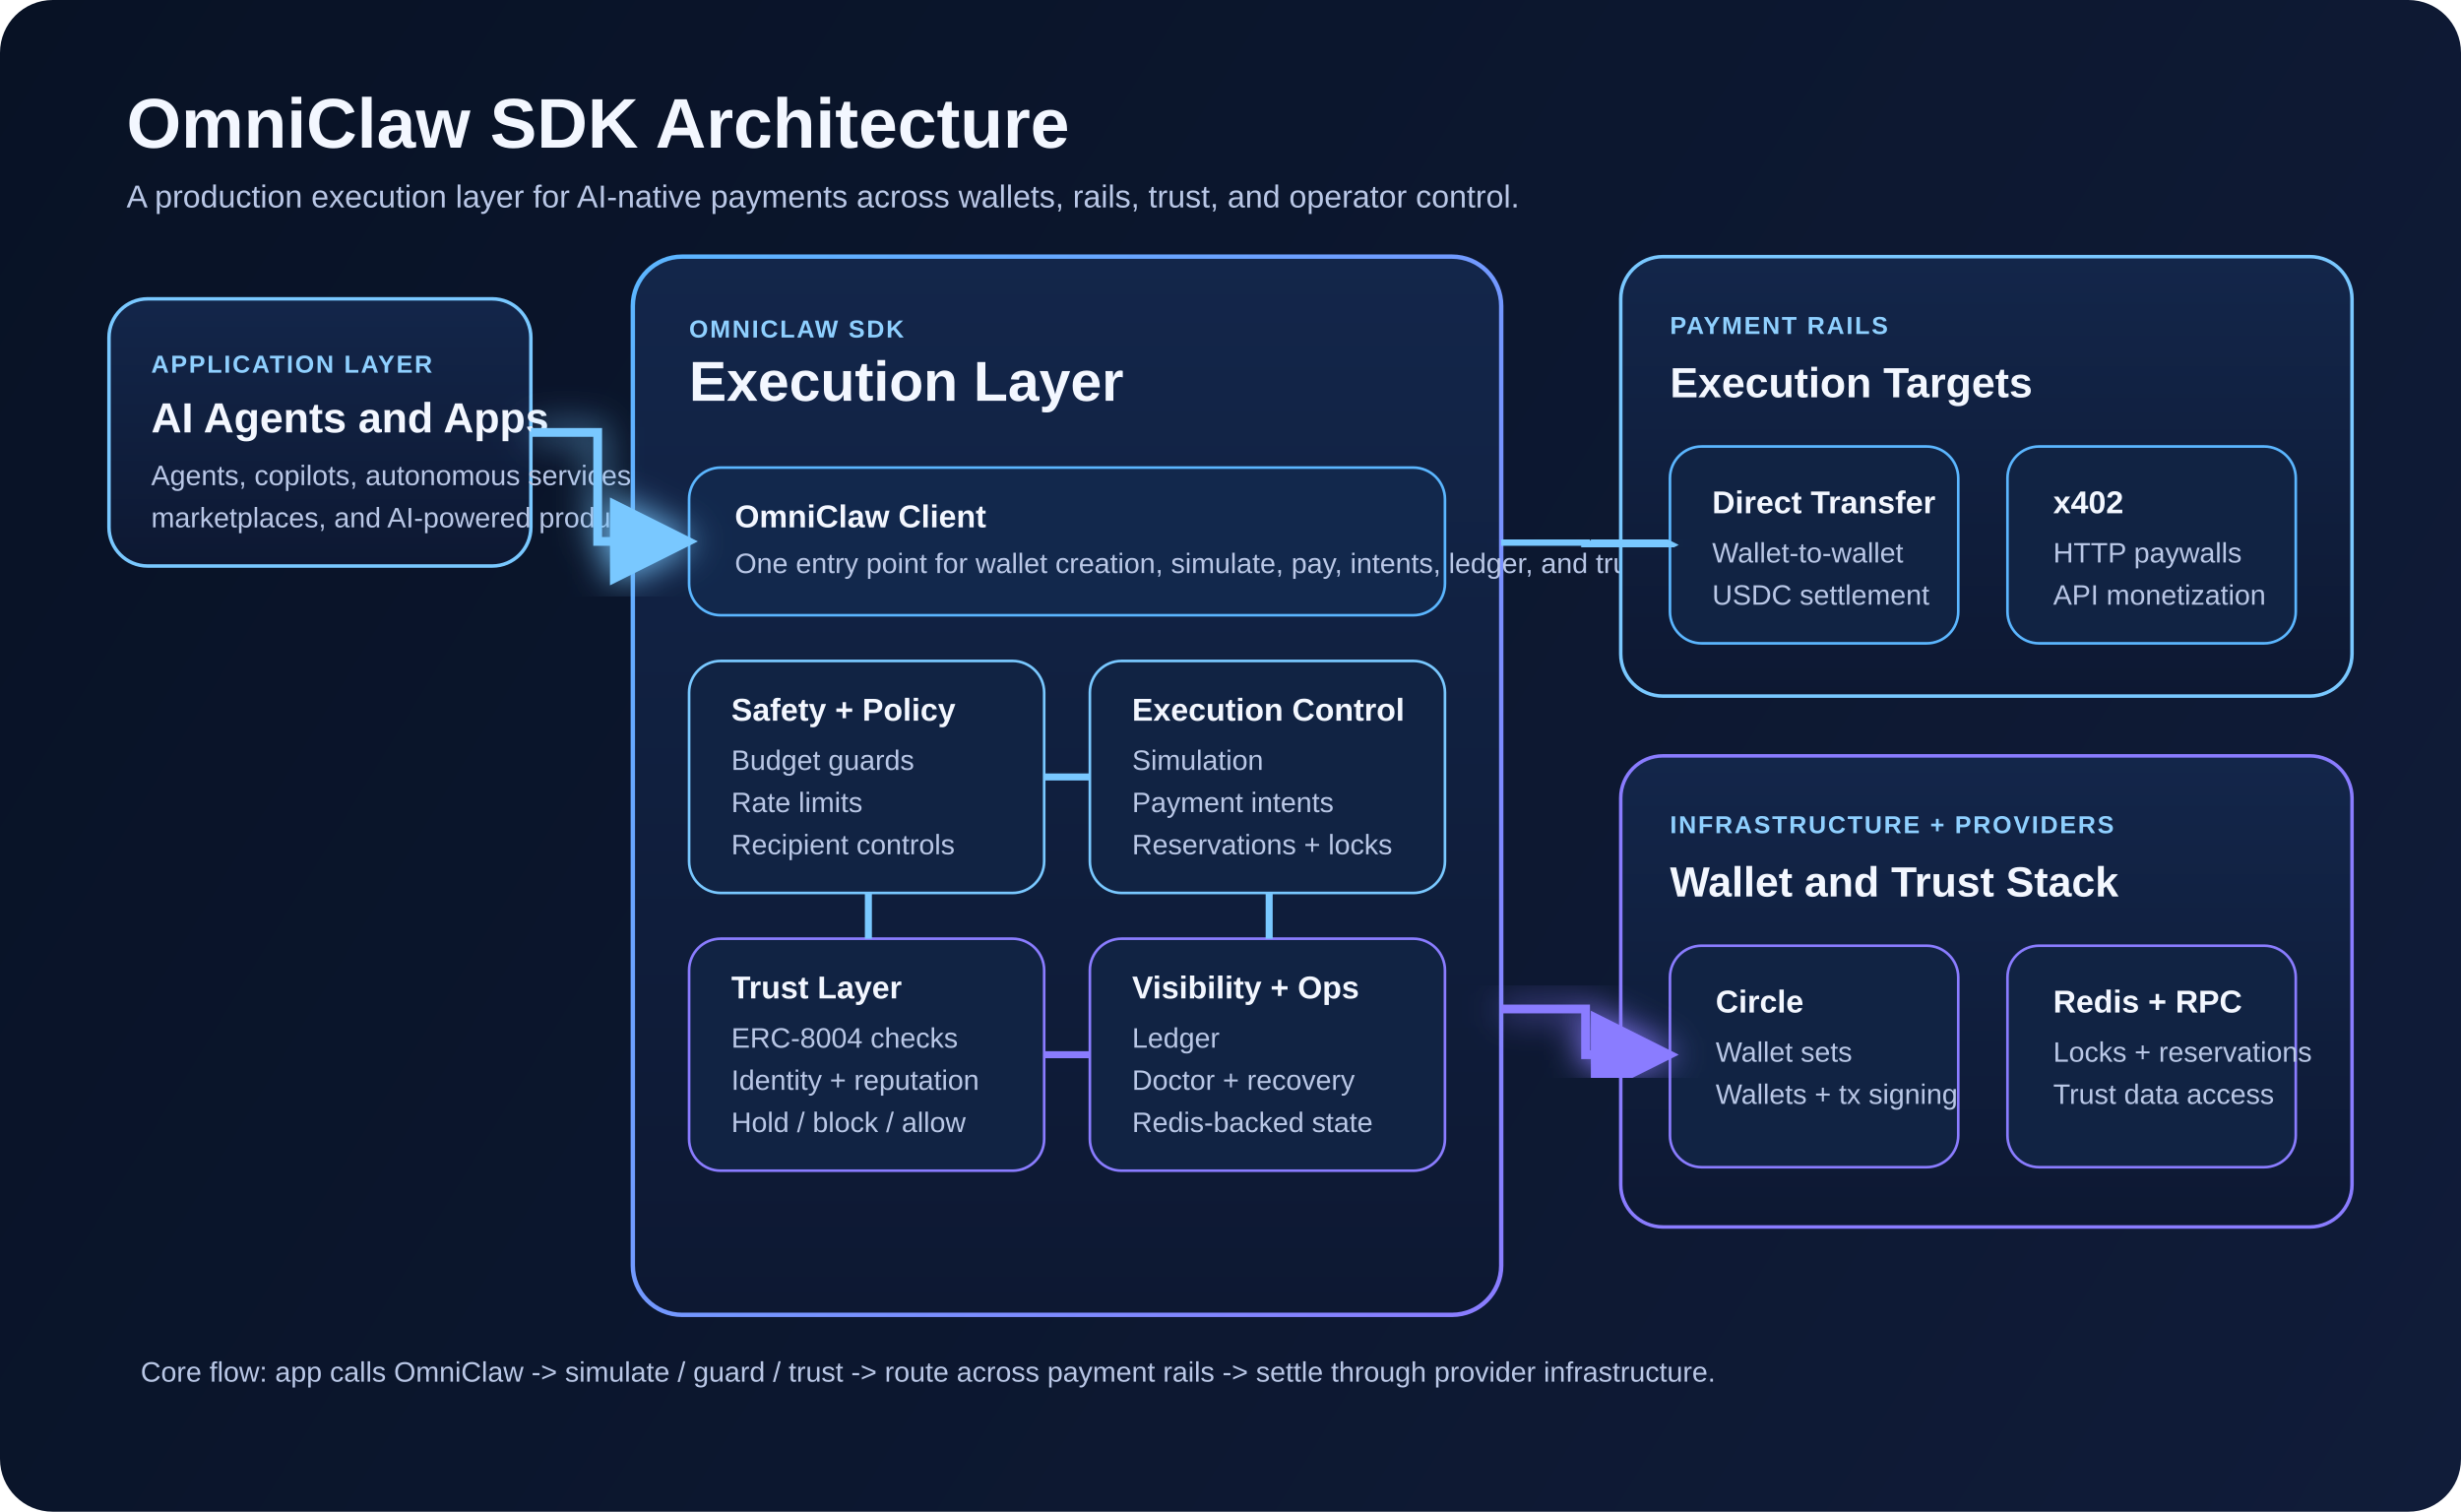
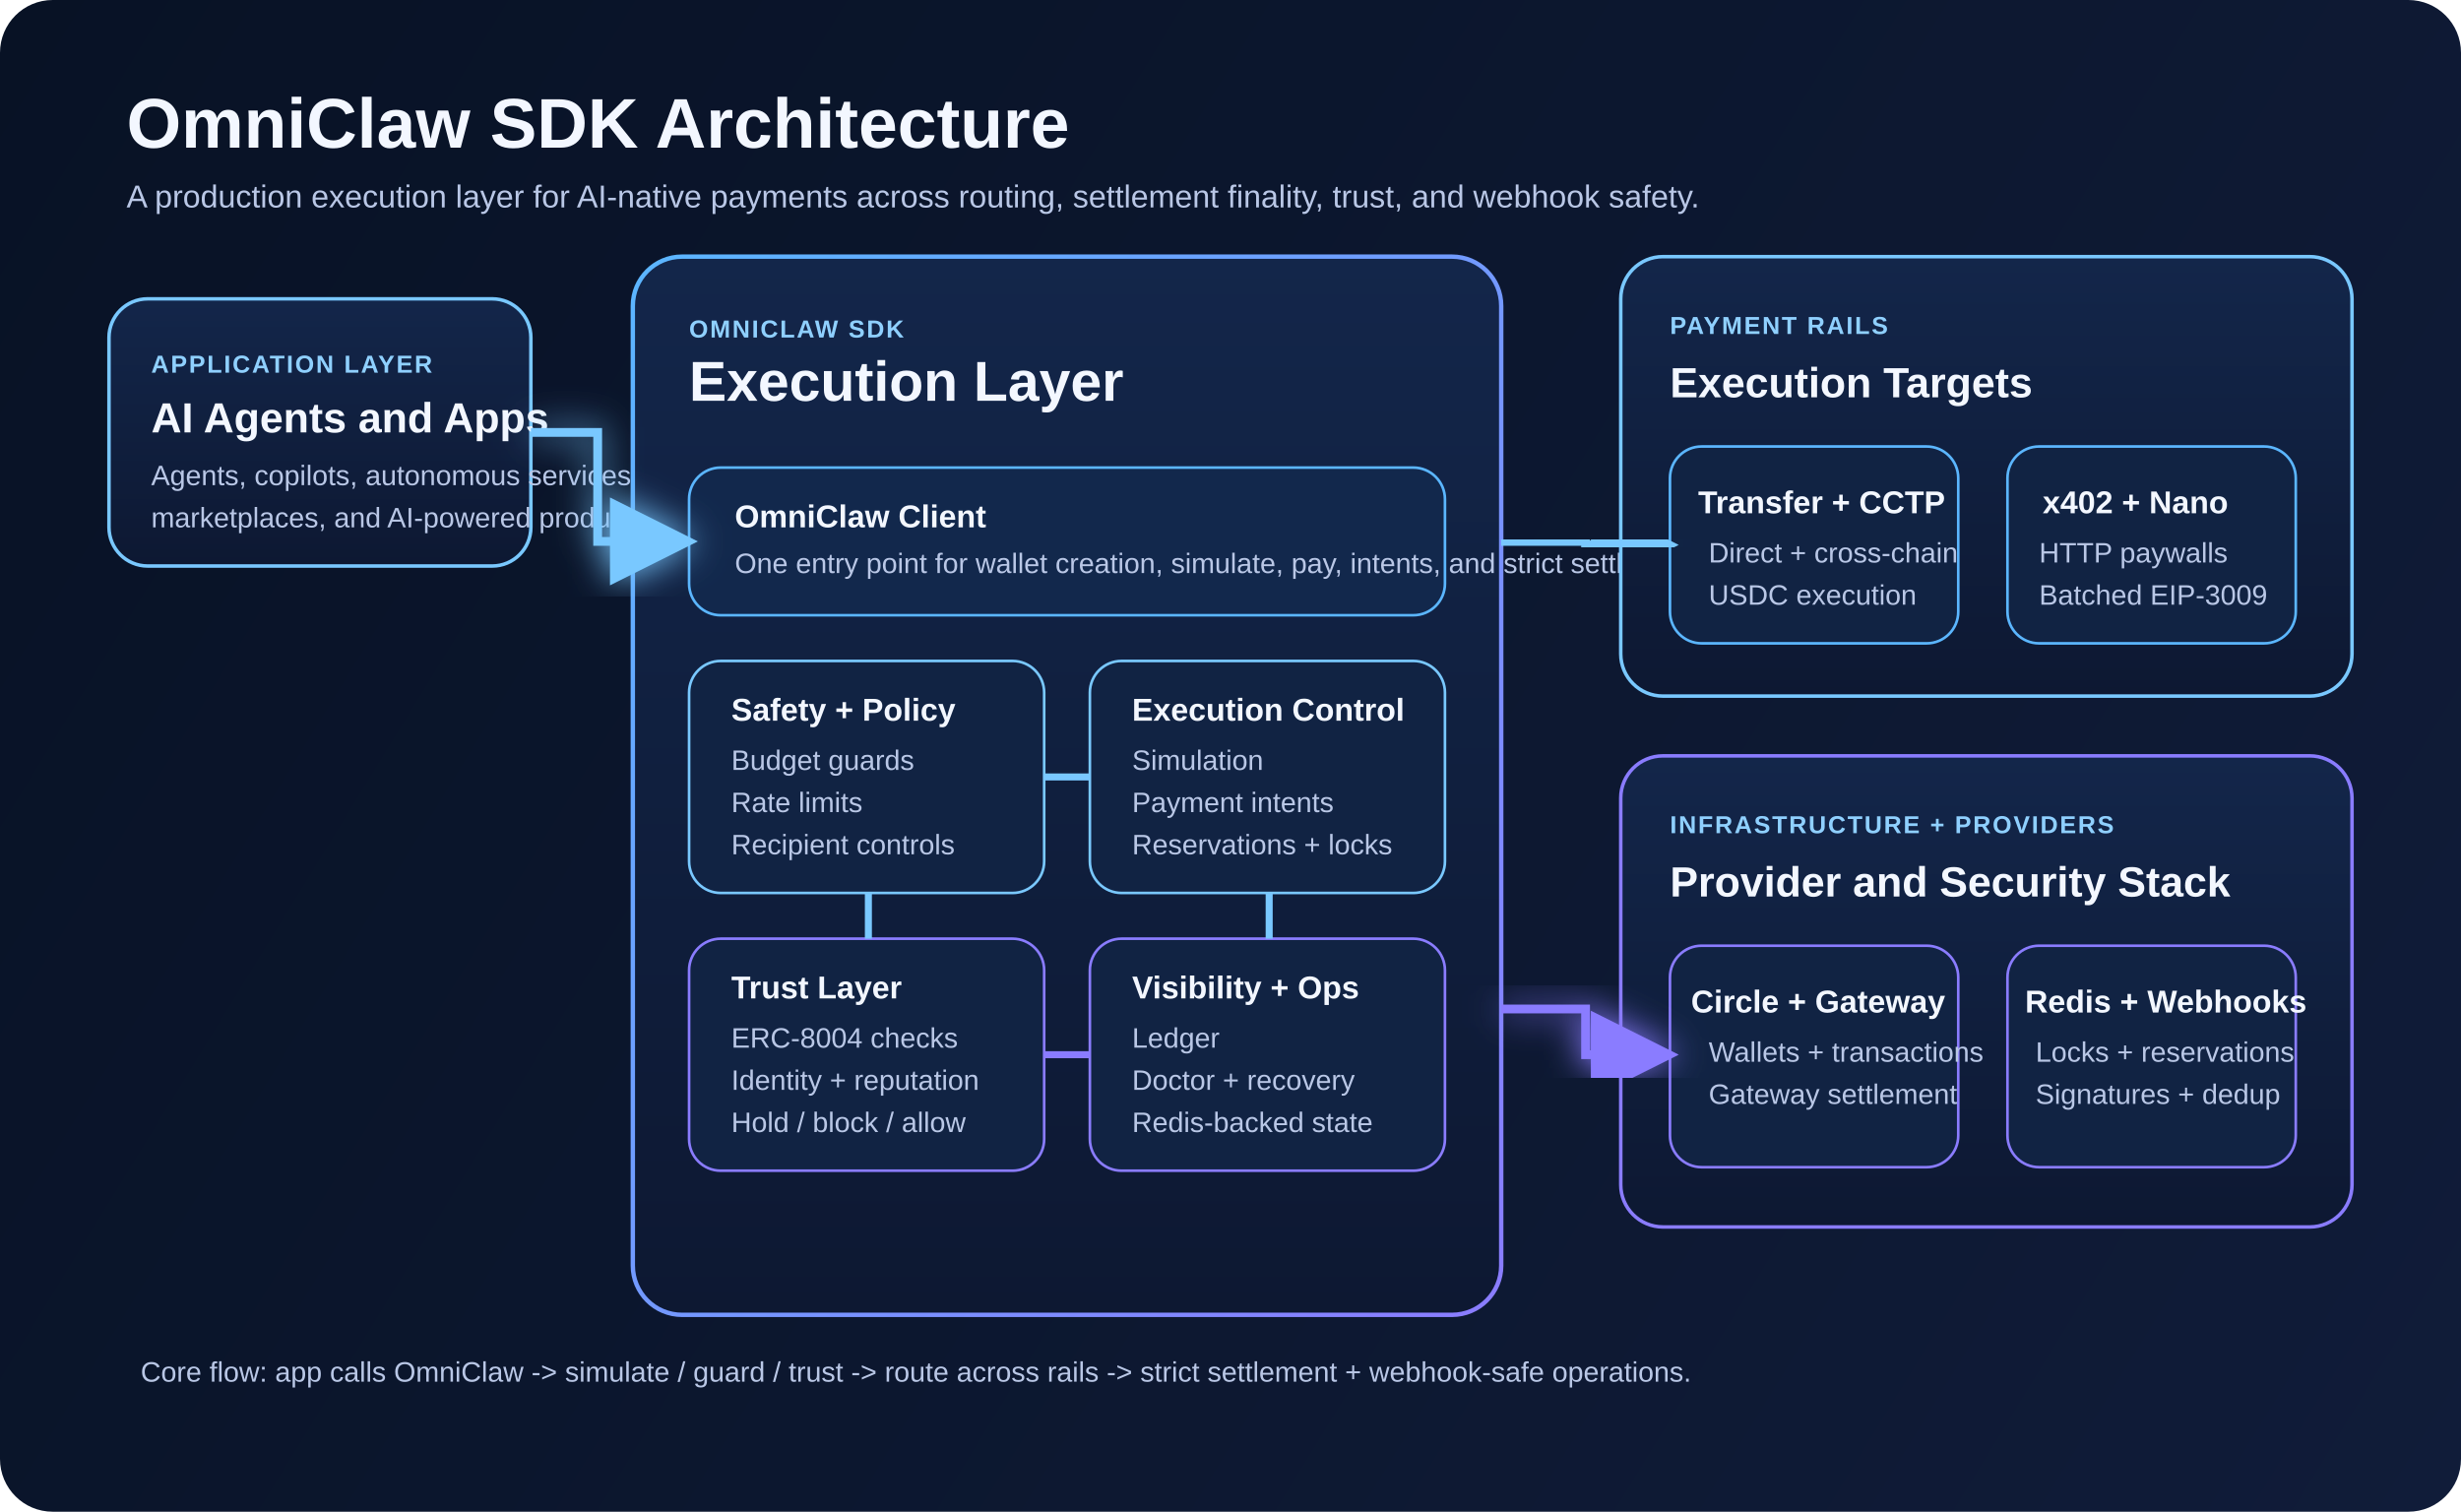
<svg xmlns="http://www.w3.org/2000/svg" width="1400" height="860" viewBox="0 0 1400 860" fill="none">
  <defs>
    <linearGradient id="bg" x1="0" y1="0" x2="1400" y2="860" gradientUnits="userSpaceOnUse">
      <stop stop-color="#081225" />
      <stop offset="1" stop-color="#101C39" />
    </linearGradient>
    <linearGradient id="panel" x1="0" y1="0" x2="0" y2="1">
      <stop stop-color="#13264A" />
      <stop offset="1" stop-color="#0D1832" />
    </linearGradient>
    <linearGradient id="accent" x1="0" y1="0" x2="1" y2="1">
      <stop stop-color="#5BB6FF" />
      <stop offset="1" stop-color="#8A7CFF" />
    </linearGradient>
    <filter id="glow" x="-50%" y="-50%" width="200%" height="200%">
      <feGaussianBlur stdDeviation="10" result="blur" />
      <feMerge>
        <feMergeNode in="blur" />
        <feMergeNode in="SourceGraphic" />
      </feMerge>
    </filter>
    <style>
      .title { font: 700 40px 'Arial', sans-serif; fill: #F3F7FF; }
      .subtitle { font: 400 18px 'Arial', sans-serif; fill: #B9C7E6; }
      .section { font: 700 24px 'Arial', sans-serif; fill: #F3F7FF; }
      .label { font: 700 18px 'Arial', sans-serif; fill: #F3F7FF; }
      .body { font: 400 16px 'Arial', sans-serif; fill: #B9C7E6; }
      .small { font: 600 14px 'Arial', sans-serif; fill: #8FD0FF; letter-spacing: 1px; }
    </style>
    <marker id="arrow" markerWidth="10" markerHeight="10" refX="9" refY="5" orient="auto" markerUnits="strokeWidth">
      <path d="M0 0L10 5L0 10Z" fill="#79C8FF" />
    </marker>
    <marker id="arrowSoft" markerWidth="10" markerHeight="10" refX="9" refY="5" orient="auto" markerUnits="strokeWidth">
      <path d="M0 0L10 5L0 10Z" fill="#8A7CFF" />
    </marker>
  </defs>
  <rect width="1400" height="860" rx="30" fill="url(#bg)" />
  <text x="72" y="84" class="title">OmniClaw SDK Architecture</text>
-   <text x="72" y="118" class="subtitle">A production execution layer for AI-native payments across wallets, rails, trust, and operator control.</text>
+   <text x="72" y="118" class="subtitle">A production execution layer for AI-native payments across routing, settlement finality, trust, and webhook safety.</text>
  <rect x="62" y="170" width="240" height="152" rx="22" fill="url(#panel)" stroke="#79C8FF" stroke-width="2" />
  <text x="86" y="212" class="small">APPLICATION LAYER</text>
  <text x="86" y="246" class="section">AI Agents and Apps</text>
  <text x="86" y="276" class="body">Agents, copilots, autonomous services,</text>
  <text x="86" y="300" class="body">marketplaces, and AI-powered products</text>
  <rect x="360" y="146" width="494" height="602" rx="28" fill="url(#panel)" stroke="url(#accent)" stroke-width="2.5" />
  <text x="392" y="192" class="small">OMNICLAW SDK</text>
  <text x="392" y="228" class="title" style="font-size:32px;">Execution Layer</text>
  <rect x="392" y="266" width="430" height="84" rx="18" fill="#12284C" stroke="#5BB6FF" stroke-width="1.5" />
  <text x="418" y="300" class="label">OmniClaw Client</text>
-   <text x="418" y="326" class="body">One entry point for wallet creation, simulate, pay, intents, ledger, and trust-aware flows.</text>
+   <text x="418" y="326" class="body">One entry point for wallet creation, simulate, pay, intents, and strict settlement.</text>
  <rect x="392" y="376" width="202" height="132" rx="18" fill="#112343" stroke="#79C8FF" stroke-width="1.5" />
  <text x="416" y="410" class="label">Safety + Policy</text>
  <text x="416" y="438" class="body">Budget guards</text>
  <text x="416" y="462" class="body">Rate limits</text>
  <text x="416" y="486" class="body">Recipient controls</text>
  <rect x="620" y="376" width="202" height="132" rx="18" fill="#112343" stroke="#79C8FF" stroke-width="1.5" />
  <text x="644" y="410" class="label">Execution Control</text>
  <text x="644" y="438" class="body">Simulation</text>
  <text x="644" y="462" class="body">Payment intents</text>
  <text x="644" y="486" class="body">Reservations + locks</text>
  <rect x="392" y="534" width="202" height="132" rx="18" fill="#112343" stroke="#8A7CFF" stroke-width="1.5" />
  <text x="416" y="568" class="label">Trust Layer</text>
  <text x="416" y="596" class="body">ERC-8004 checks</text>
  <text x="416" y="620" class="body">Identity + reputation</text>
  <text x="416" y="644" class="body">Hold / block / allow</text>
  <rect x="620" y="534" width="202" height="132" rx="18" fill="#112343" stroke="#8A7CFF" stroke-width="1.5" />
  <text x="644" y="568" class="label">Visibility + Ops</text>
  <text x="644" y="596" class="body">Ledger</text>
  <text x="644" y="620" class="body">Doctor + recovery</text>
  <text x="644" y="644" class="body">Redis-backed state</text>
  <rect x="922" y="146" width="416" height="250" rx="24" fill="url(#panel)" stroke="#79C8FF" stroke-width="2" />
  <text x="950" y="190" class="small">PAYMENT RAILS</text>
  <text x="950" y="226" class="section">Execution Targets</text>
  <rect x="950" y="254" width="164" height="112" rx="18" fill="#112343" stroke="#5BB6FF" stroke-width="1.5" />
-   <text x="974" y="292" class="label">Direct Transfer</text>
-   <text x="974" y="320" class="body">Wallet-to-wallet</text>
-   <text x="974" y="344" class="body">USDC settlement</text>
+   <text x="966" y="292" class="label">Transfer + CCTP</text>
+   <text x="972" y="320" class="body">Direct + cross-chain</text>
+   <text x="972" y="344" class="body">USDC execution</text>
  <rect x="1142" y="254" width="164" height="112" rx="18" fill="#112343" stroke="#5BB6FF" stroke-width="1.5" />
-   <text x="1168" y="292" class="label">x402</text>
-   <text x="1168" y="320" class="body">HTTP paywalls</text>
-   <text x="1168" y="344" class="body">API monetization</text>
+   <text x="1162" y="292" class="label">x402 + Nano</text>
+   <text x="1160" y="320" class="body">HTTP paywalls</text>
+   <text x="1160" y="344" class="body">Batched EIP-3009</text>
  <rect x="922" y="430" width="416" height="268" rx="24" fill="url(#panel)" stroke="#8A7CFF" stroke-width="2" />
  <text x="950" y="474" class="small">INFRASTRUCTURE + PROVIDERS</text>
-   <text x="950" y="510" class="section">Wallet and Trust Stack</text>
+   <text x="950" y="510" class="section">Provider and Security Stack</text>
  <rect x="950" y="538" width="164" height="126" rx="18" fill="#112343" stroke="#8A7CFF" stroke-width="1.5" />
-   <text x="976" y="576" class="label">Circle</text>
-   <text x="976" y="604" class="body">Wallet sets</text>
-   <text x="976" y="628" class="body">Wallets + tx signing</text>
+   <text x="962" y="576" class="label">Circle + Gateway</text>
+   <text x="972" y="604" class="body">Wallets + transactions</text>
+   <text x="972" y="628" class="body">Gateway settlement</text>
  <rect x="1142" y="538" width="164" height="126" rx="18" fill="#112343" stroke="#8A7CFF" stroke-width="1.5" />
-   <text x="1168" y="576" class="label">Redis + RPC</text>
-   <text x="1168" y="604" class="body">Locks + reservations</text>
-   <text x="1168" y="628" class="body">Trust data access</text>
+   <text x="1152" y="576" class="label">Redis + Webhooks</text>
+   <text x="1158" y="604" class="body">Locks + reservations</text>
+   <text x="1158" y="628" class="body">Signatures + dedup</text>
  <path d="M302 246H340L340 308H392" stroke="#79C8FF" stroke-width="5" marker-end="url(#arrow)" filter="url(#glow)" />
  <path d="M854 308H902L902 310H950" stroke="#79C8FF" stroke-width="5" marker-end="url(#arrow)" filter="url(#glow)" />
  <path d="M854 574H902L902 600H950" stroke="#8A7CFF" stroke-width="5" marker-end="url(#arrowSoft)" filter="url(#glow)" />
  <path d="M594 442H620" stroke="#79C8FF" stroke-width="4" />
  <path d="M594 600H620" stroke="#8A7CFF" stroke-width="4" />
  <path d="M494 508V534" stroke="#79C8FF" stroke-width="4" />
  <path d="M722 508V534" stroke="#79C8FF" stroke-width="4" />
-   <text x="80" y="786" class="body">Core flow: app calls OmniClaw -&gt; simulate / guard / trust -&gt; route across payment rails -&gt; settle through provider infrastructure.</text>
+   <text x="80" y="786" class="body">Core flow: app calls OmniClaw -&gt; simulate / guard / trust -&gt; route across rails -&gt; strict settlement + webhook-safe operations.</text>
</svg>
